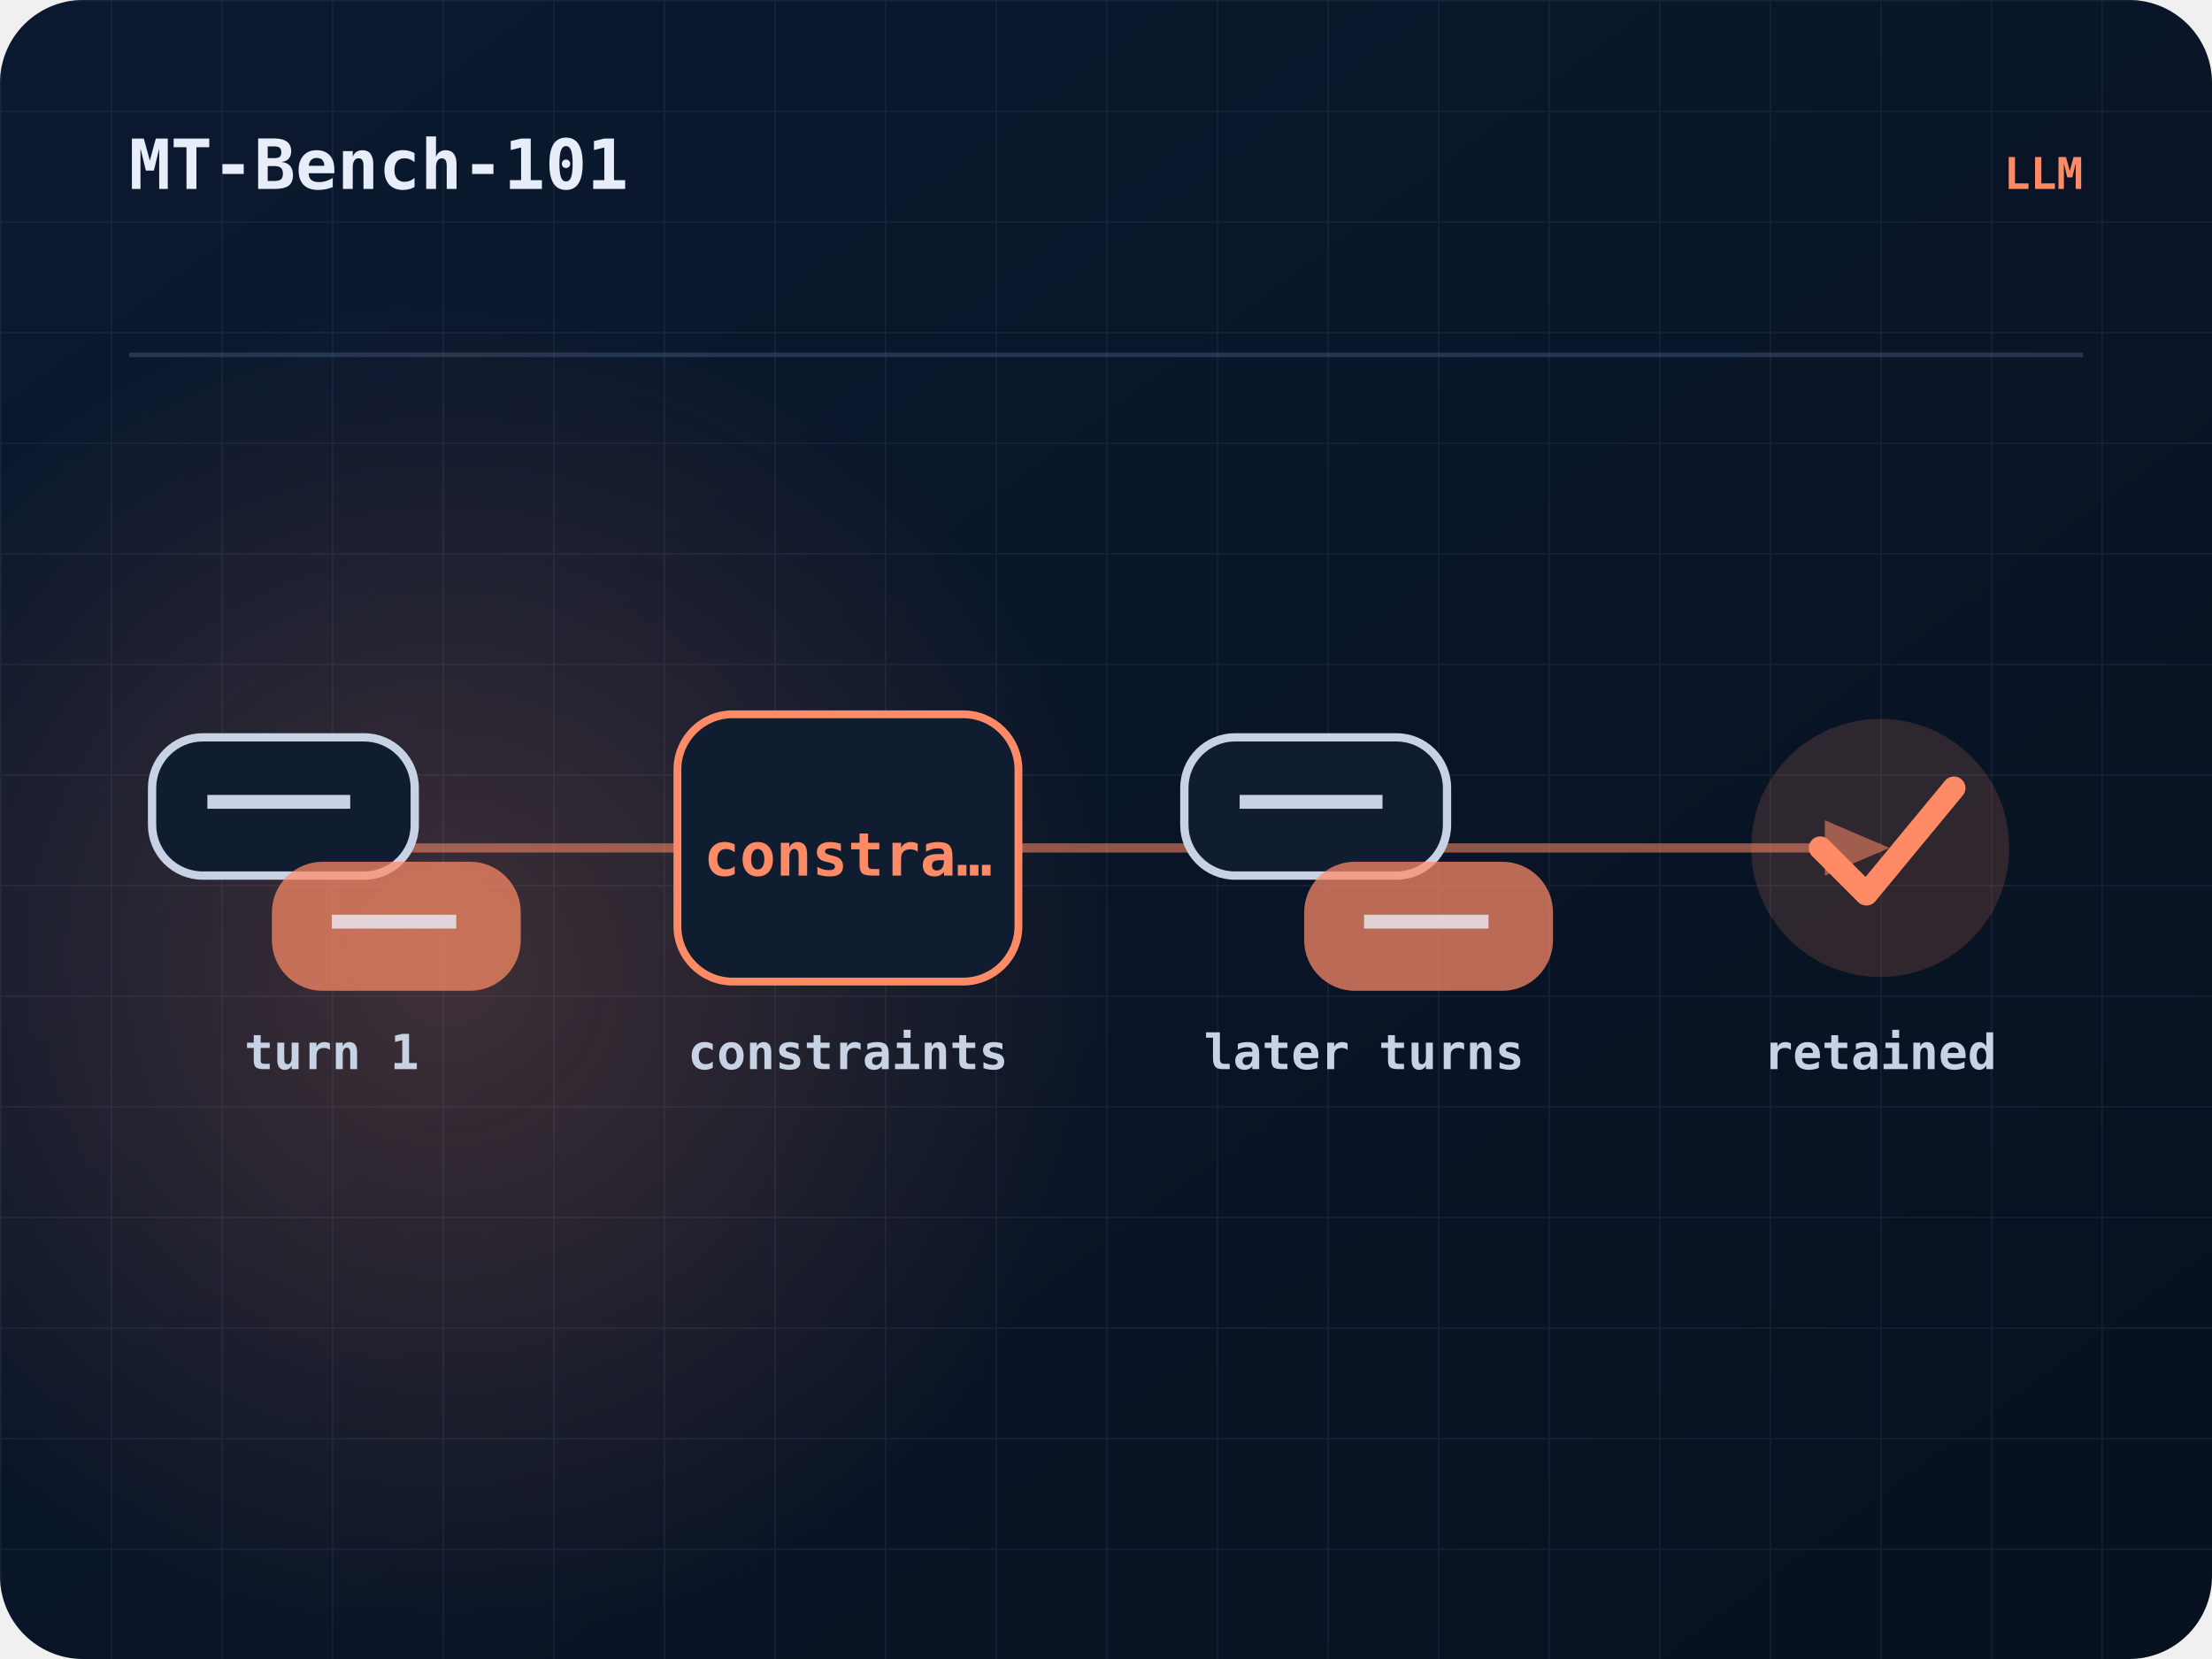
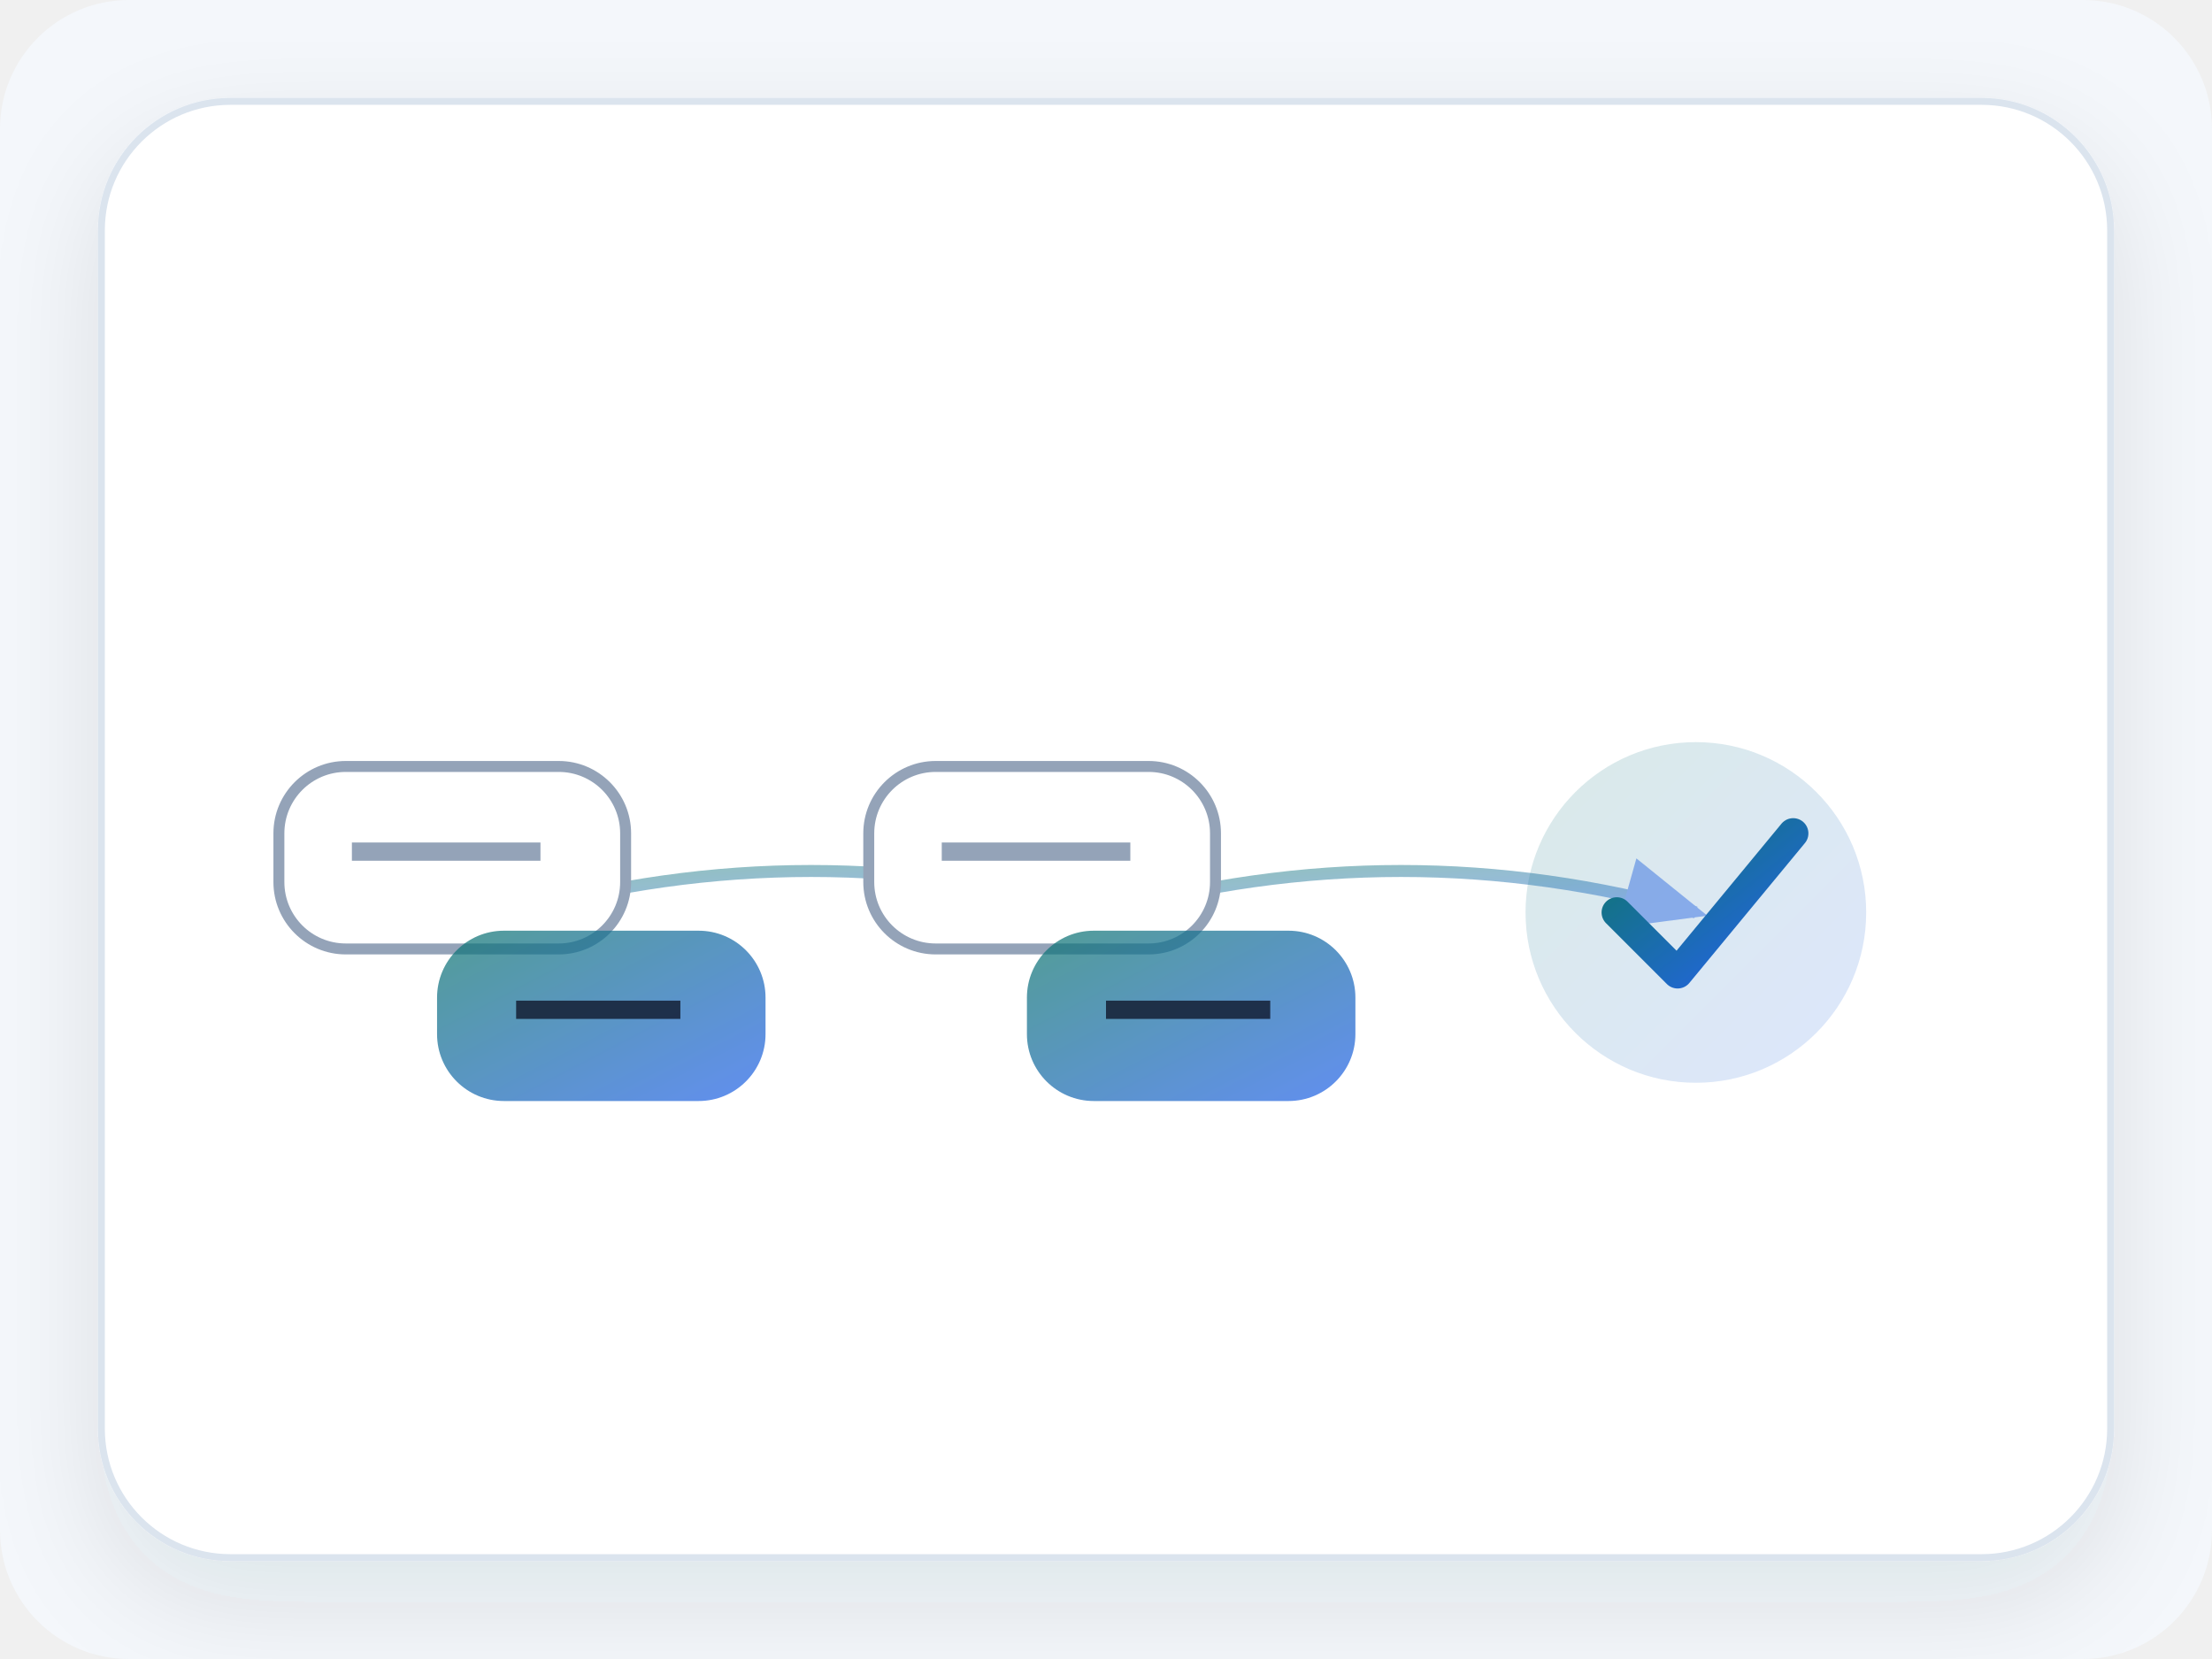
<svg xmlns="http://www.w3.org/2000/svg" viewBox="0 0 480 360" role="img" aria-labelledby="title desc">
  <defs>
-     <linearGradient id="bg" x1="0" y1="0" x2="1" y2="1">
-       <stop stop-color="#0b1930" />
-       <stop offset="1" stop-color="#07111f" />
+     <linearGradient id="accent" x1="0" y1="0" x2="1" y2="1">
+       <stop stop-color="#0f766e" />
+       <stop offset="1" stop-color="#2563eb" />
    </linearGradient>
-     <radialGradient id="halo">
-       <stop stop-color="#ff8a66" stop-opacity=".22" />
-       <stop offset="1" stop-color="#ff8a66" stop-opacity="0" />
-     </radialGradient>
-     <pattern id="grid" width="24" height="24" patternUnits="userSpaceOnUse">
-       <path d="M 24 0 L 0 0 0 24" fill="none" stroke="#2b3b53" stroke-width=".7" opacity=".32" />
-     </pattern>
+     <filter id="shadow" x="-20%" y="-20%" width="140%" height="140%">
+       <feDropShadow dx="0" dy="9" stdDeviation="12" flood-color="#1e293b" flood-opacity=".10" />
+     </filter>
    <marker id="arrow" markerWidth="8" markerHeight="8" refX="6" refY="3" orient="auto">
-       <path d="M0,0 L0,6 L7,3 z" fill="#ff8a66" />
+       <path d="M0,0 L0,6 L7,3 z" fill="#2563eb" />
    </marker>
  </defs>
-   <rect width="480" height="360" rx="18" fill="url(#bg)" />
-   <rect width="480" height="360" rx="18" fill="url(#grid)" />
-   <circle cx="97" cy="211" r="145" fill="url(#halo)" />
-   <path d="M 28 77 H 452" stroke="#31435d" stroke-width="1" opacity=".7" />
-   <text x="28" y="41" text-anchor="start" font-family="IBM Plex Mono, Menlo, monospace" font-size="15" font-weight="700" fill="#e8eef9">MT-Bench-101</text>
-   <text x="452" y="41" text-anchor="end" font-family="IBM Plex Mono, Menlo, monospace" font-size="9.5" font-weight="700" fill="#ff8a66">LLM</text>
-   <path d="M 72.0 184 L 184.0 184" fill="none" stroke="#ff8a66" stroke-width="2" opacity=".55" marker-end="url(#arrow)" />
-   <path d="M 184.0 184 L 296.0 184" fill="none" stroke="#ff8a66" stroke-width="2" opacity=".55" marker-end="url(#arrow)" />
-   <path d="M 296.0 184 L 408.0 184" fill="none" stroke="#ff8a66" stroke-width="2" opacity=".55" marker-end="url(#arrow)" />
-   <rect x="33.0" y="160" width="57" height="30" rx="11" fill="#101d30" stroke="#c7d3e5" stroke-width="1.8" />
-   <rect x="59.0" y="187" width="54" height="28" rx="11" fill="#ff8a66" opacity=".72" />
-   <line x1="45.0" y1="174" x2="76.0" y2="174" stroke="#c7d3e5" stroke-width="3" />
-   <line x1="72.0" y1="200" x2="99.0" y2="200" stroke="#e8eef9" stroke-width="3" opacity=".8" />
-   <text x="72.0" y="232" text-anchor="middle" font-family="IBM Plex Mono, Menlo, monospace" font-size="10.5" font-weight="600" fill="#c7d3e5">turn 1</text>
-   <rect x="147" y="155" width="74" height="58" rx="12" fill="#101d30" stroke="#ff8a66" stroke-width="1.7" />
-   <text x="184.0" y="190" text-anchor="middle" font-family="IBM Plex Mono, Menlo, monospace" font-size="13" font-weight="700" fill="#ff8a66">constra…</text>
-   <text x="184.0" y="232" text-anchor="middle" font-family="IBM Plex Mono, Menlo, monospace" font-size="10.5" font-weight="600" fill="#c7d3e5">constraints</text>
-   <rect x="257.0" y="160" width="57" height="30" rx="11" fill="#101d30" stroke="#c7d3e5" stroke-width="1.8" />
-   <rect x="283.0" y="187" width="54" height="28" rx="11" fill="#ff8a66" opacity=".72" />
-   <line x1="269.0" y1="174" x2="300.0" y2="174" stroke="#c7d3e5" stroke-width="3" />
-   <line x1="296.0" y1="200" x2="323.0" y2="200" stroke="#e8eef9" stroke-width="3" opacity=".8" />
-   <text x="296.0" y="232" text-anchor="middle" font-family="IBM Plex Mono, Menlo, monospace" font-size="10.5" font-weight="600" fill="#c7d3e5">later turns</text>
-   <circle cx="408.0" cy="184" r="27" fill="#ff8a66" opacity=".16" stroke="#ff8a66" stroke-width="2" />
-   <path d="M 395.0 184 L 405.0 194 L 424.0 171" fill="none" stroke="#ff8a66" stroke-width="5" stroke-linecap="round" stroke-linejoin="round" />
-   <text x="408.0" y="232" text-anchor="middle" font-family="IBM Plex Mono, Menlo, monospace" font-size="10.5" font-weight="600" fill="#c7d3e5">retained</text>
+   <rect width="480" height="360" rx="28" fill="#f4f7fb" />
+   <rect x="22" y="22" width="436" height="316" rx="28" fill="#ffffff" stroke="#dbe4ee" stroke-width="1.5" filter="url(#shadow)" />
+   <path d="M 112.0 198 Q 176 180 240.0 198" fill="none" stroke="url(#accent)" stroke-width="2.6" opacity=".46" marker-end="url(#arrow)" />
+   <path d="M 240.0 198 Q 304 180 368.0 198" fill="none" stroke="url(#accent)" stroke-width="2.6" opacity=".46" marker-end="url(#arrow)" />
+   <g transform="translate(112 198) scale(1.32) translate(-112 -198)">
+     <rect x="73.0" y="174" width="57" height="30" rx="11" fill="#ffffff" stroke="#94a3b8" stroke-width="1.8" />
+     <rect x="99.0" y="201" width="54" height="28" rx="11" fill="url(#accent)" opacity=".72" />
+     <line x1="85.0" y1="188" x2="116.0" y2="188" stroke="#94a3b8" stroke-width="3" />
+     <line x1="112.0" y1="214" x2="139.0" y2="214" stroke="#0f172a" stroke-width="3" opacity=".8" />
+   </g>
+   <g transform="translate(240 198) scale(1.32) translate(-240 -198)">
+     <rect x="201.0" y="174" width="57" height="30" rx="11" fill="#ffffff" stroke="#94a3b8" stroke-width="1.8" />
+     <rect x="227.0" y="201" width="54" height="28" rx="11" fill="url(#accent)" opacity=".72" />
+     <line x1="213.0" y1="188" x2="244.0" y2="188" stroke="#94a3b8" stroke-width="3" />
+     <line x1="240.0" y1="214" x2="267.0" y2="214" stroke="#0f172a" stroke-width="3" opacity=".8" />
+   </g>
+   <g transform="translate(368 198) scale(1.32) translate(-368 -198)">
+     <circle cx="368.0" cy="198" r="27" fill="url(#accent)" opacity=".16" stroke="url(#accent)" stroke-width="2" />
+     <path d="M 355.0 198 L 365.0 208 L 384.0 185" fill="none" stroke="url(#accent)" stroke-width="5" stroke-linecap="round" stroke-linejoin="round" />
+   </g>
</svg>
